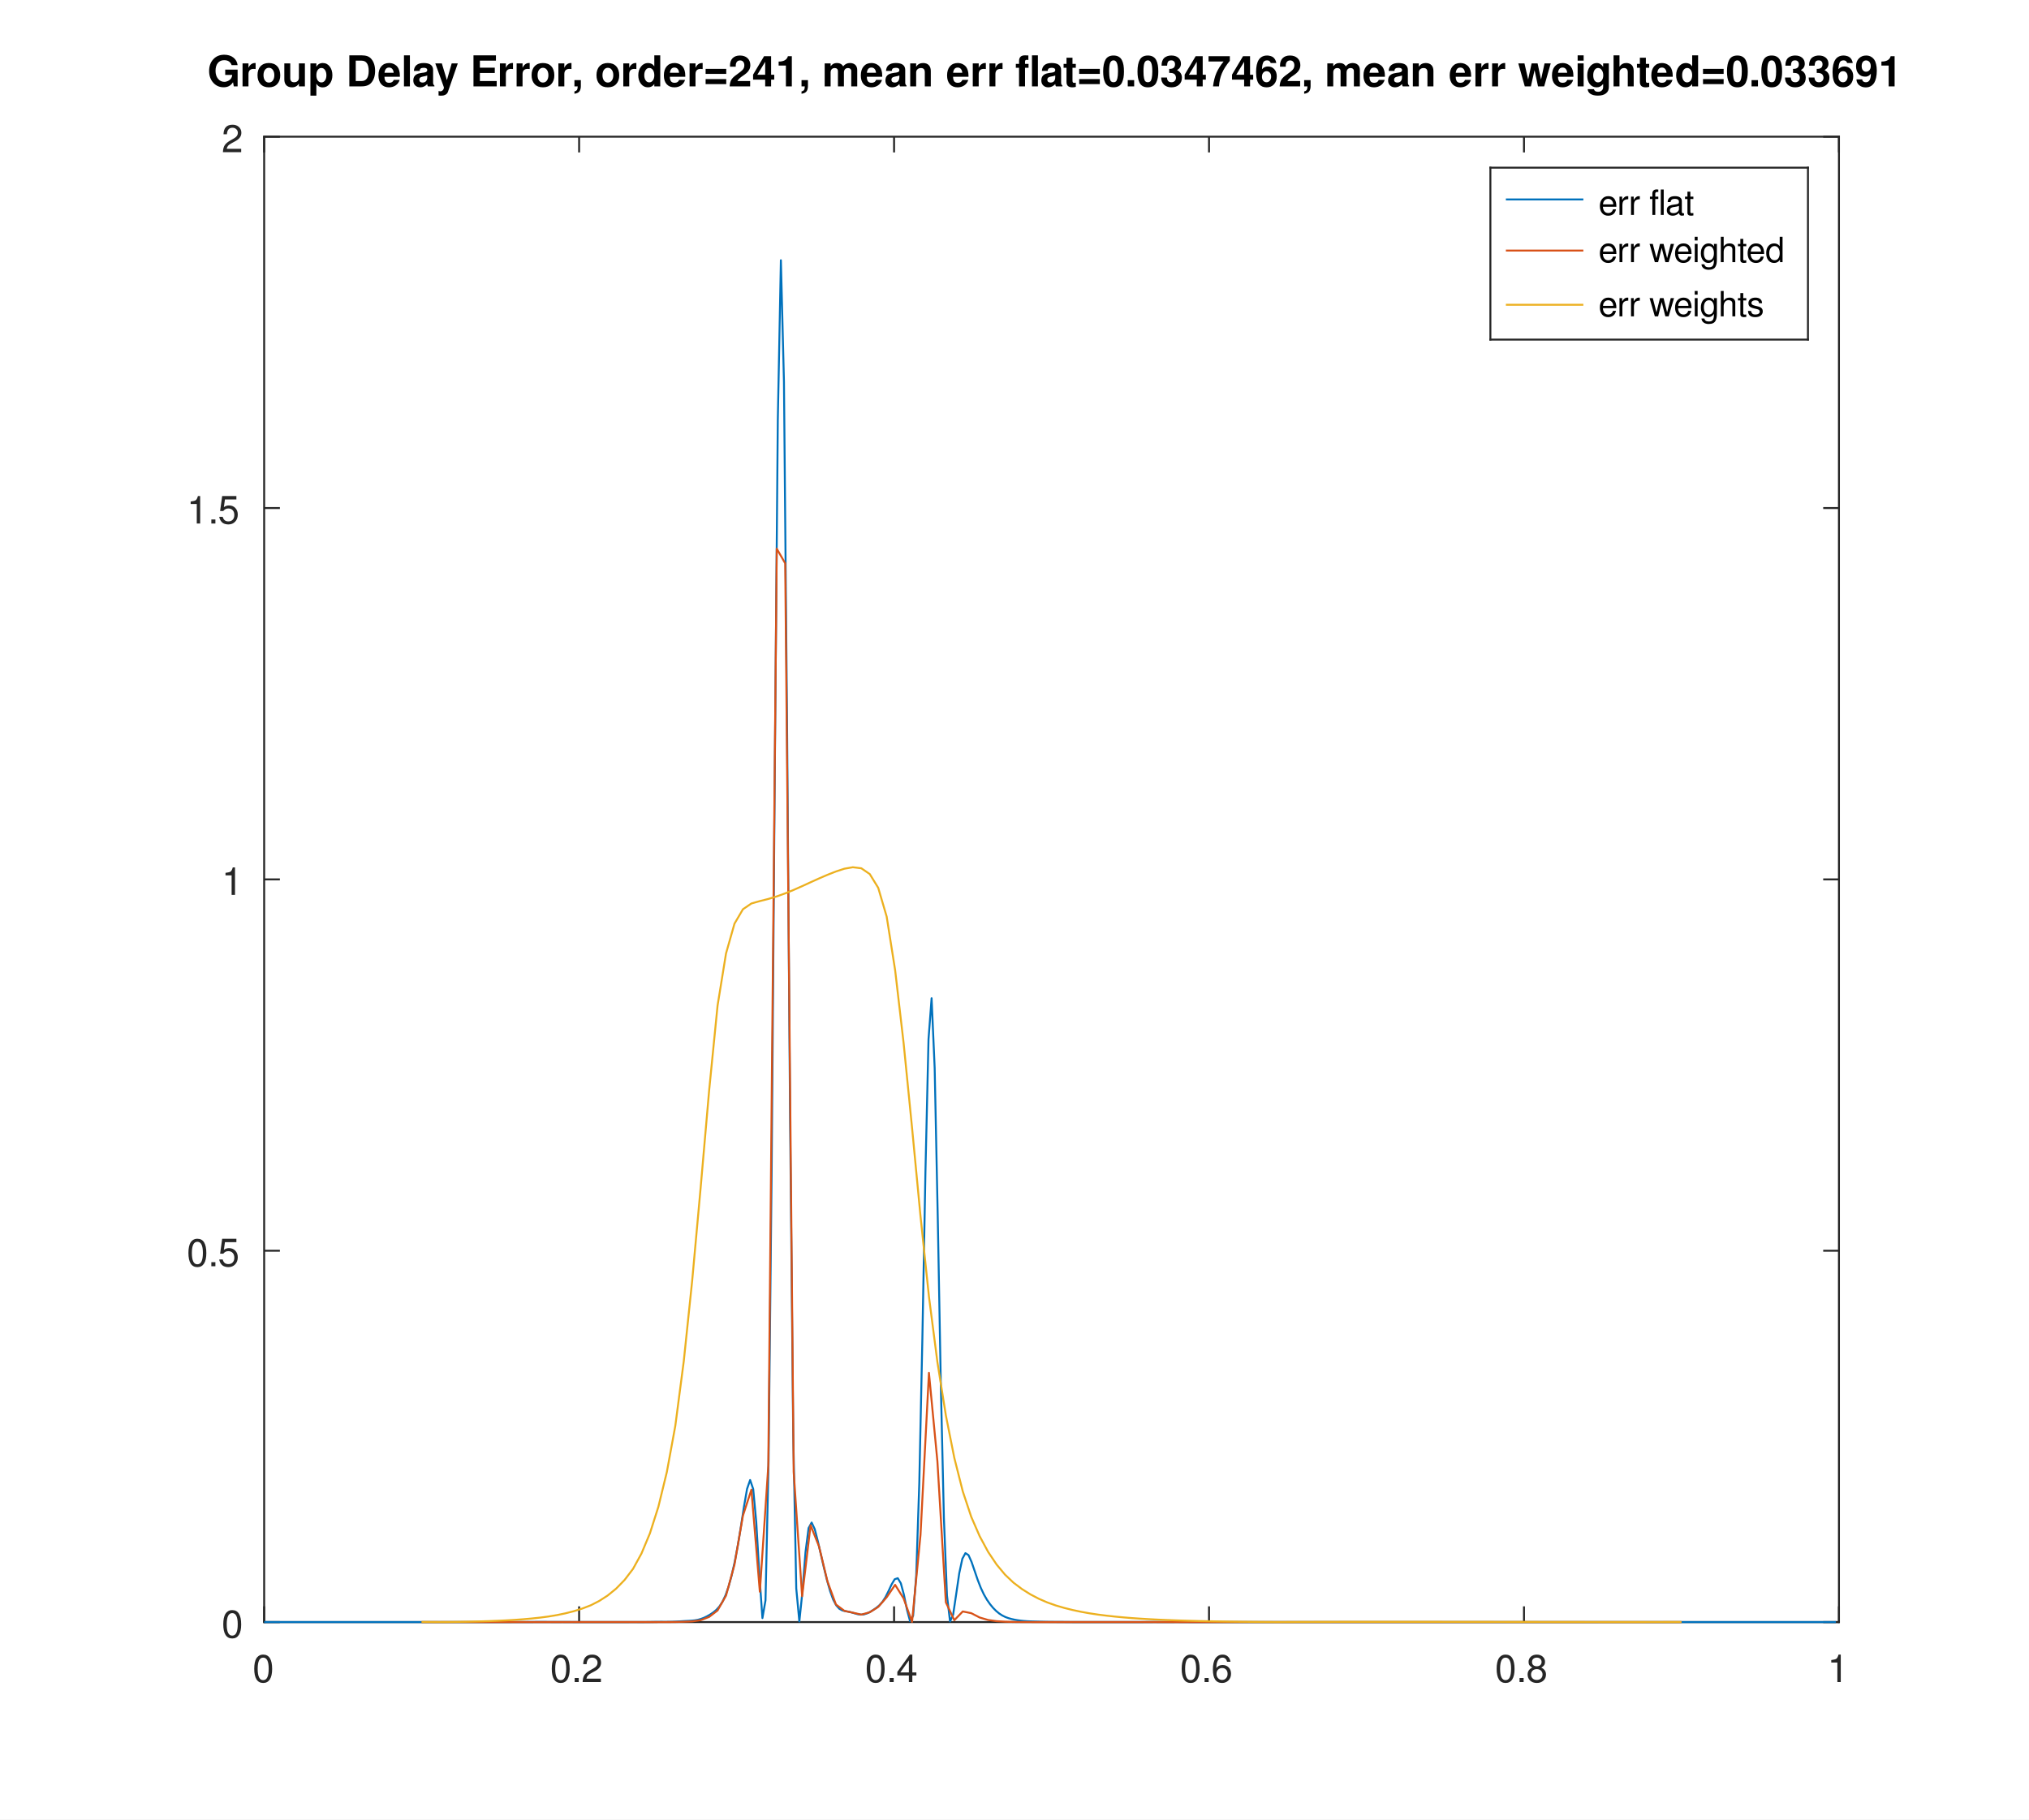
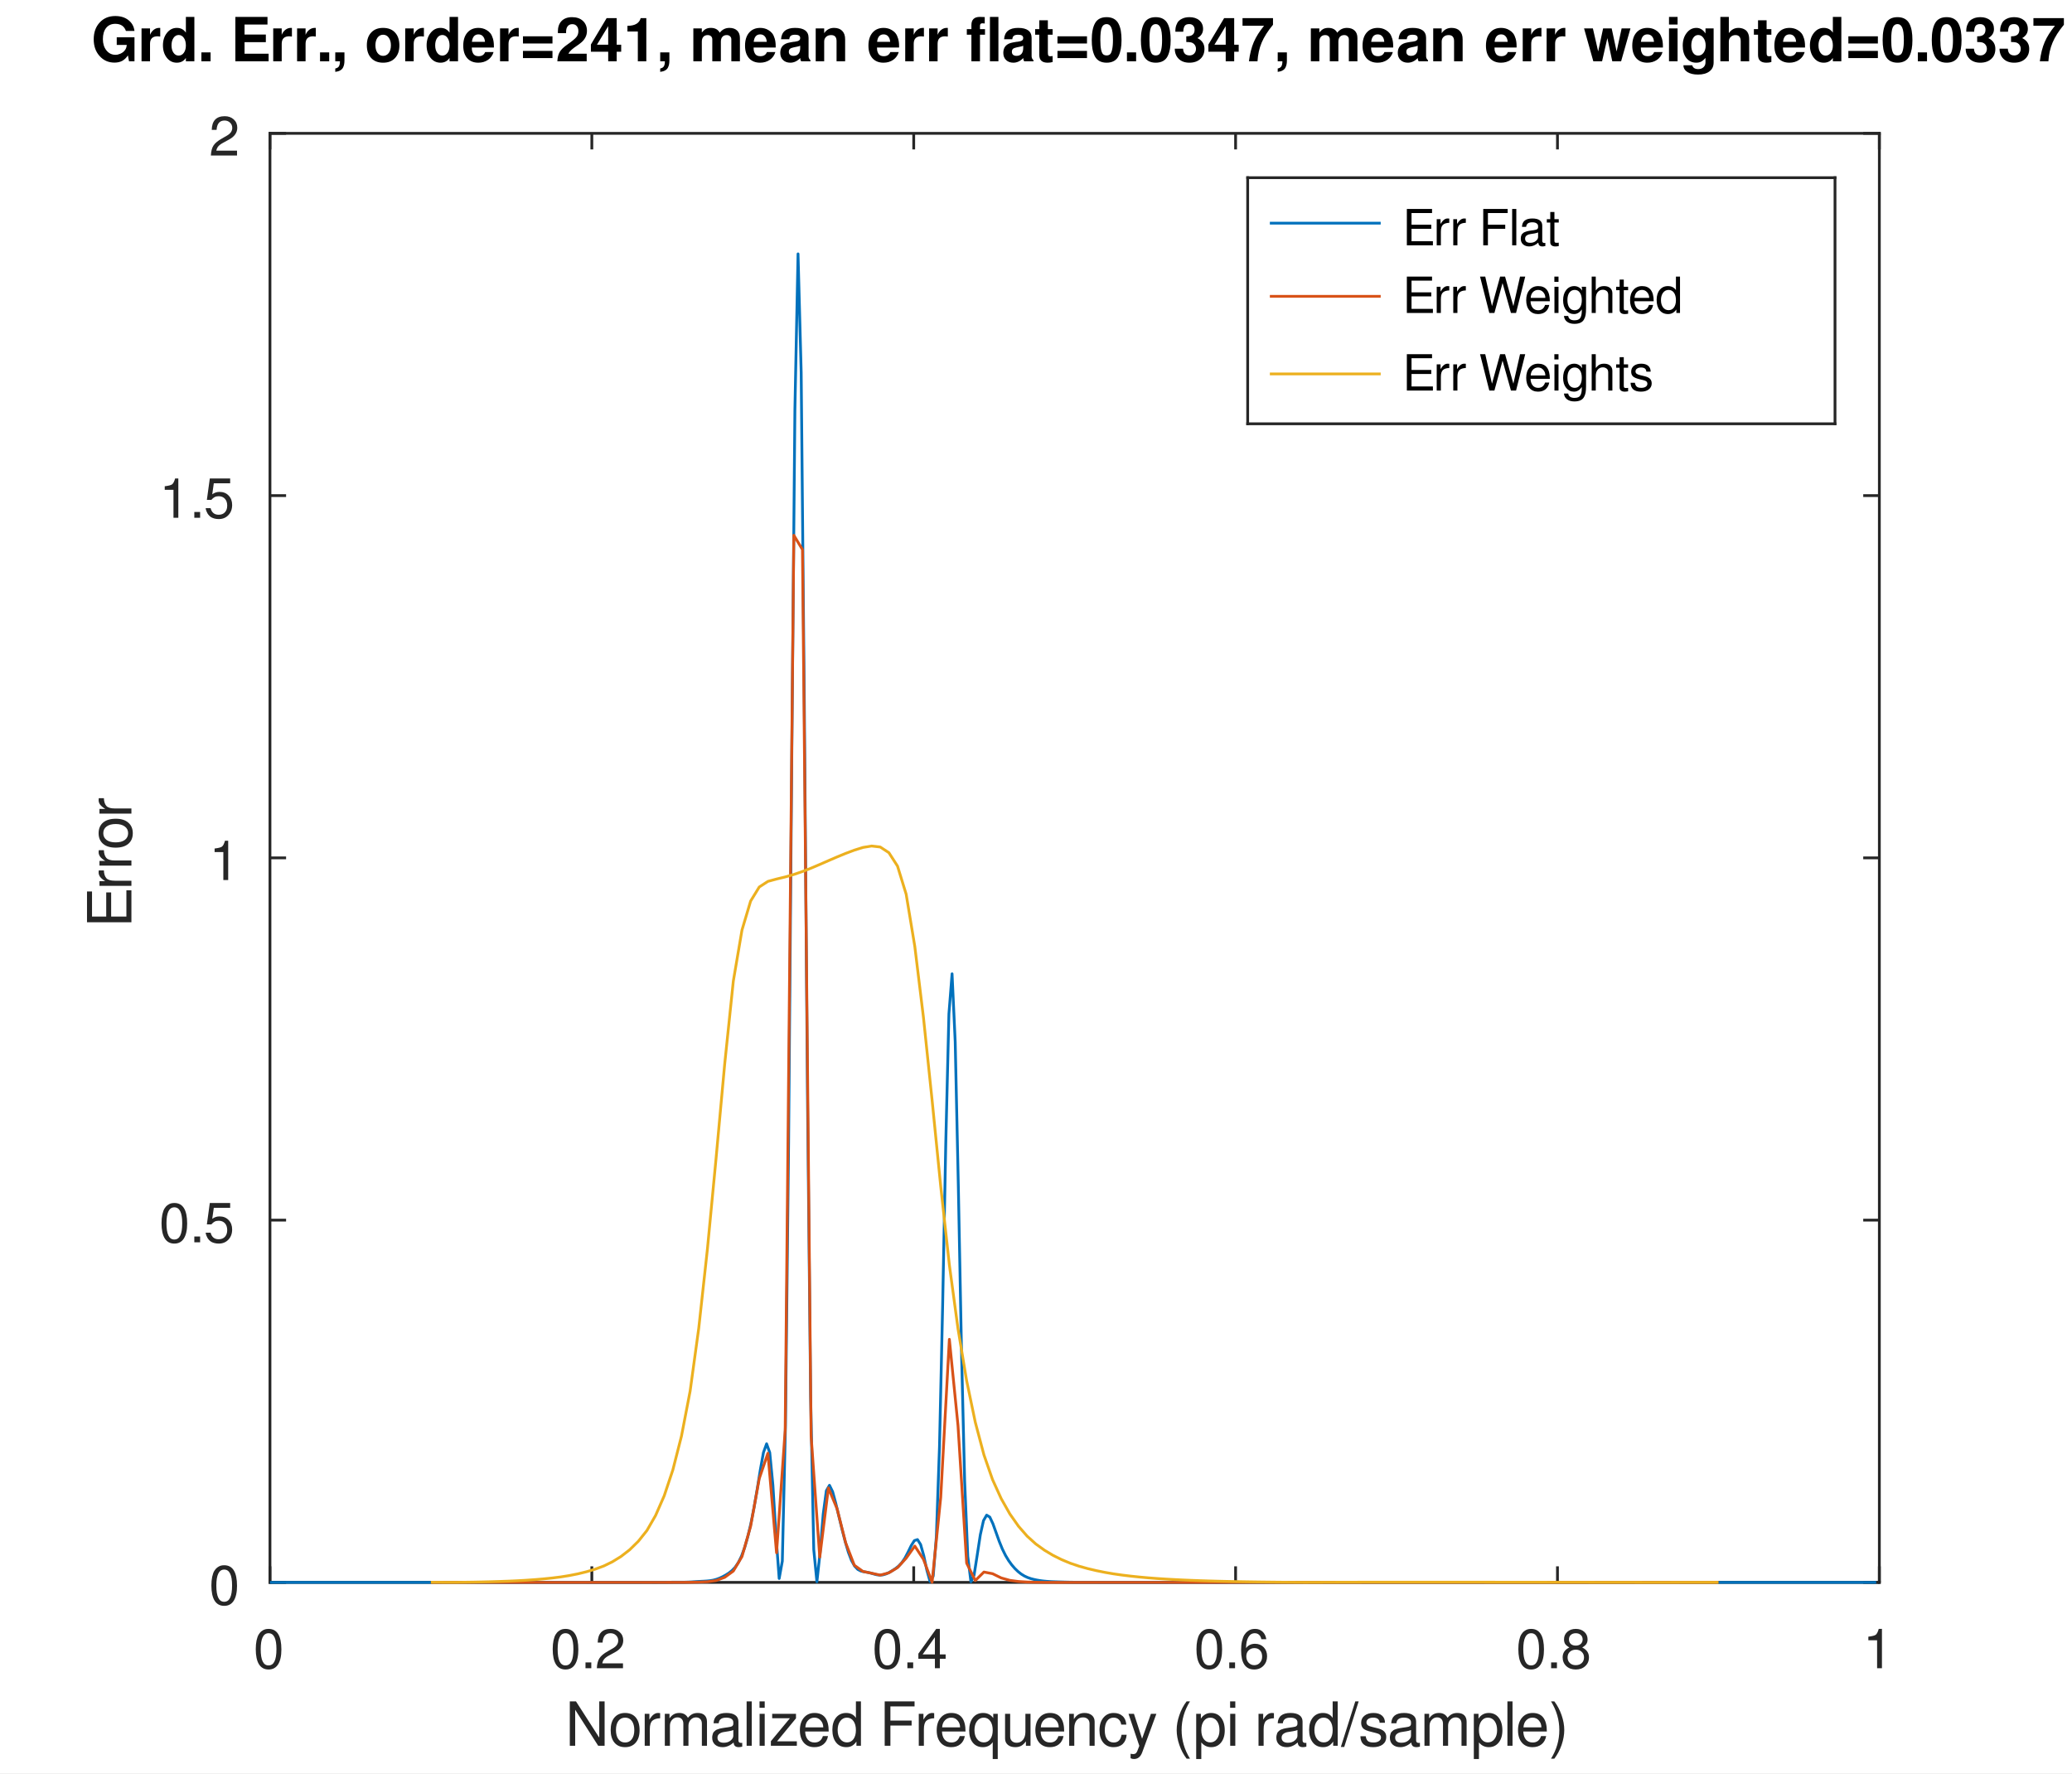
- <svg xmlns="http://www.w3.org/2000/svg" height="470pt" viewBox="0 0 524 470" width="524pt">
+ <svg xmlns="http://www.w3.org/2000/svg" height="320pt" viewBox="0 0 374 320" width="374pt">
  <defs />
-   <polygon fill="#ffffff" points="0,0 524,0 524,470 0,470" />
+   <polygon fill="#ffffff" points="0,0 374,0 374,320 0,320" />
  <g>
-     <polygon fill="#ffffff" points="0,470 524,470 524,0 0,0" shape-rendering="crispEdges" />
-     <clipPath id="cp00524470">
-       <polygon points="0,470 524,470 524,0 0,0" />
+     <polygon fill="#ffffff" points="0,320 374,320 374,0 0,0" shape-rendering="crispEdges" />
+     <clipPath id="cp00374320">
+       <polygon points="0,320 374,320 374,0 0,0" />
    </clipPath>
-     <g clip-path="url(#cp00524470)">
-       <polygon fill="#ffffff" points="68.22,419.007 474.917,419.007 474.917,35.309 68.22,35.309" shape-rendering="crispEdges" />
-       <polyline fill="none" points="68.22,419.007 68.22,414.943" stroke="#262626" stroke-linecap="butt" stroke-linejoin="miter" stroke-width="0.5" />
-       <polyline fill="none" points="68.22,35.309 68.22,39.373" stroke="#262626" stroke-linecap="butt" stroke-linejoin="miter" stroke-width="0.5" />
-       <polyline fill="none" points="149.56,419.007 149.56,414.943" stroke="#262626" stroke-linecap="butt" stroke-linejoin="miter" stroke-width="0.5" />
-       <polyline fill="none" points="149.56,35.309 149.56,39.373" stroke="#262626" stroke-linecap="butt" stroke-linejoin="miter" stroke-width="0.5" />
-       <polyline fill="none" points="230.899,419.007 230.899,414.943" stroke="#262626" stroke-linecap="butt" stroke-linejoin="miter" stroke-width="0.5" />
-       <polyline fill="none" points="230.899,35.309 230.899,39.373" stroke="#262626" stroke-linecap="butt" stroke-linejoin="miter" stroke-width="0.5" />
-       <polyline fill="none" points="312.238,419.007 312.238,414.943" stroke="#262626" stroke-linecap="butt" stroke-linejoin="miter" stroke-width="0.5" />
-       <polyline fill="none" points="312.238,35.309 312.238,39.373" stroke="#262626" stroke-linecap="butt" stroke-linejoin="miter" stroke-width="0.5" />
-       <polyline fill="none" points="393.578,419.007 393.578,414.943" stroke="#262626" stroke-linecap="butt" stroke-linejoin="miter" stroke-width="0.5" />
-       <polyline fill="none" points="393.578,35.309 393.578,39.373" stroke="#262626" stroke-linecap="butt" stroke-linejoin="miter" stroke-width="0.5" />
-       <polyline fill="none" points="474.917,419.007 474.917,414.943" stroke="#262626" stroke-linecap="butt" stroke-linejoin="miter" stroke-width="0.5" />
-       <polyline fill="none" points="474.917,35.309 474.917,39.373" stroke="#262626" stroke-linecap="butt" stroke-linejoin="miter" stroke-width="0.5" />
-       <g font-family="FreeSans" font-size="10" font-style="normal" font-weight="normal" transform="translate(65.2201,434.501) rotate(-0,3,-8)" xml:space="preserve">
+     <g clip-path="url(#cp00374320)">
+       <polygon fill="#ffffff" points="48.729,285.565 339.226,285.565 339.226,24.064 48.729,24.064" shape-rendering="crispEdges" />
+       <polyline fill="none" points="48.729,285.565 48.729,282.666" stroke="#262626" stroke-linecap="butt" stroke-linejoin="miter" stroke-width="0.5" />
+       <polyline fill="none" points="48.729,24.064 48.729,26.964" stroke="#262626" stroke-linecap="butt" stroke-linejoin="miter" stroke-width="0.5" />
+       <polyline fill="none" points="106.828,285.565 106.828,282.666" stroke="#262626" stroke-linecap="butt" stroke-linejoin="miter" stroke-width="0.5" />
+       <polyline fill="none" points="106.828,24.064 106.828,26.964" stroke="#262626" stroke-linecap="butt" stroke-linejoin="miter" stroke-width="0.5" />
+       <polyline fill="none" points="164.928,285.565 164.928,282.666" stroke="#262626" stroke-linecap="butt" stroke-linejoin="miter" stroke-width="0.5" />
+       <polyline fill="none" points="164.928,24.064 164.928,26.964" stroke="#262626" stroke-linecap="butt" stroke-linejoin="miter" stroke-width="0.5" />
+       <polyline fill="none" points="223.027,285.565 223.027,282.666" stroke="#262626" stroke-linecap="butt" stroke-linejoin="miter" stroke-width="0.5" />
+       <polyline fill="none" points="223.027,24.064 223.027,26.964" stroke="#262626" stroke-linecap="butt" stroke-linejoin="miter" stroke-width="0.5" />
+       <polyline fill="none" points="281.127,285.565 281.127,282.666" stroke="#262626" stroke-linecap="butt" stroke-linejoin="miter" stroke-width="0.5" />
+       <polyline fill="none" points="281.127,24.064 281.127,26.964" stroke="#262626" stroke-linecap="butt" stroke-linejoin="miter" stroke-width="0.5" />
+       <polyline fill="none" points="339.226,285.565 339.226,282.666" stroke="#262626" stroke-linecap="butt" stroke-linejoin="miter" stroke-width="0.5" />
+       <polyline fill="none" points="339.226,24.064 339.226,26.964" stroke="#262626" stroke-linecap="butt" stroke-linejoin="miter" stroke-width="0.5" />
+       <g font-family="FreeSans" font-size="10" font-style="normal" font-weight="normal" transform="translate(45.7287,301.051) rotate(-0,3,-8)" xml:space="preserve">
        <text fill="rgb(38,38,38)" x="0 " y="-0">0</text>
      </g>
-       <g font-family="FreeSans" font-size="10" font-style="normal" font-weight="normal" transform="translate(142.06,434.501) rotate(-0,7.5,-8)" xml:space="preserve">
+       <g font-family="FreeSans" font-size="10" font-style="normal" font-weight="normal" transform="translate(99.3282,301.051) rotate(-0,7.5,-8)" xml:space="preserve">
        <text fill="rgb(38,38,38)" x="0 6 9 " y="-0">0.2</text>
      </g>
-       <g font-family="FreeSans" font-size="10" font-style="normal" font-weight="normal" transform="translate(223.399,434.501) rotate(-0,7.5,-8)" xml:space="preserve">
+       <g font-family="FreeSans" font-size="10" font-style="normal" font-weight="normal" transform="translate(157.428,301.051) rotate(-0,7.5,-8)" xml:space="preserve">
        <text fill="rgb(38,38,38)" x="0 6 9 " y="-0">0.4</text>
      </g>
-       <g font-family="FreeSans" font-size="10" font-style="normal" font-weight="normal" transform="translate(304.738,434.501) rotate(-0,7.5,-8)" xml:space="preserve">
+       <g font-family="FreeSans" font-size="10" font-style="normal" font-weight="normal" transform="translate(215.527,301.051) rotate(-0,7.5,-8)" xml:space="preserve">
        <text fill="rgb(38,38,38)" x="0 6 9 " y="-0">0.6</text>
      </g>
-       <g font-family="FreeSans" font-size="10" font-style="normal" font-weight="normal" transform="translate(386.078,434.501) rotate(-0,7.5,-8)" xml:space="preserve">
+       <g font-family="FreeSans" font-size="10" font-style="normal" font-weight="normal" transform="translate(273.627,301.051) rotate(-0,7.5,-8)" xml:space="preserve">
        <text fill="rgb(38,38,38)" x="0 6 9 " y="-0">0.8</text>
      </g>
-       <g font-family="FreeSans" font-size="10" font-style="normal" font-weight="normal" transform="translate(471.917,434.501) rotate(-0,3,-8)" xml:space="preserve">
+       <g font-family="FreeSans" font-size="10" font-style="normal" font-weight="normal" transform="translate(336.226,301.051) rotate(-0,3,-8)" xml:space="preserve">
        <text fill="rgb(38,38,38)" x="0 " y="-0">1</text>
      </g>
-       <polyline fill="none" points="68.22,419.007 72.284,419.007" stroke="#262626" stroke-linecap="butt" stroke-linejoin="miter" stroke-width="0.5" />
-       <polyline fill="none" points="474.917,419.007 470.853,419.007" stroke="#262626" stroke-linecap="butt" stroke-linejoin="miter" stroke-width="0.5" />
-       <polyline fill="none" points="68.22,323.082 72.284,323.082" stroke="#262626" stroke-linecap="butt" stroke-linejoin="miter" stroke-width="0.5" />
-       <polyline fill="none" points="474.917,323.082 470.853,323.082" stroke="#262626" stroke-linecap="butt" stroke-linejoin="miter" stroke-width="0.5" />
-       <polyline fill="none" points="68.22,227.158 72.284,227.158" stroke="#262626" stroke-linecap="butt" stroke-linejoin="miter" stroke-width="0.5" />
-       <polyline fill="none" points="474.917,227.158 470.853,227.158" stroke="#262626" stroke-linecap="butt" stroke-linejoin="miter" stroke-width="0.5" />
-       <polyline fill="none" points="68.22,131.234 72.284,131.234" stroke="#262626" stroke-linecap="butt" stroke-linejoin="miter" stroke-width="0.5" />
-       <polyline fill="none" points="474.917,131.234 470.853,131.234" stroke="#262626" stroke-linecap="butt" stroke-linejoin="miter" stroke-width="0.5" />
-       <polyline fill="none" points="68.22,35.309 72.284,35.309" stroke="#262626" stroke-linecap="butt" stroke-linejoin="miter" stroke-width="0.5" />
-       <polyline fill="none" points="474.917,35.309 470.853,35.309" stroke="#262626" stroke-linecap="butt" stroke-linejoin="miter" stroke-width="0.5" />
-       <g font-family="FreeSans" font-size="10" font-style="normal" font-weight="normal" transform="translate(57.2239,423.007) rotate(-0,6,-4)" xml:space="preserve">
+       <polyline fill="none" points="48.729,285.565 51.639,285.565" stroke="#262626" stroke-linecap="butt" stroke-linejoin="miter" stroke-width="0.5" />
+       <polyline fill="none" points="339.226,285.565 336.316,285.565" stroke="#262626" stroke-linecap="butt" stroke-linejoin="miter" stroke-width="0.5" />
+       <polyline fill="none" points="48.729,220.19 51.639,220.19" stroke="#262626" stroke-linecap="butt" stroke-linejoin="miter" stroke-width="0.5" />
+       <polyline fill="none" points="339.226,220.19 336.316,220.19" stroke="#262626" stroke-linecap="butt" stroke-linejoin="miter" stroke-width="0.5" />
+       <polyline fill="none" points="48.729,154.815 51.639,154.815" stroke="#262626" stroke-linecap="butt" stroke-linejoin="miter" stroke-width="0.5" />
+       <polyline fill="none" points="339.226,154.815 336.316,154.815" stroke="#262626" stroke-linecap="butt" stroke-linejoin="miter" stroke-width="0.5" />
+       <polyline fill="none" points="48.729,89.44 51.639,89.44" stroke="#262626" stroke-linecap="butt" stroke-linejoin="miter" stroke-width="0.5" />
+       <polyline fill="none" points="339.226,89.44 336.316,89.44" stroke="#262626" stroke-linecap="butt" stroke-linejoin="miter" stroke-width="0.5" />
+       <polyline fill="none" points="48.729,24.064 51.639,24.064" stroke="#262626" stroke-linecap="butt" stroke-linejoin="miter" stroke-width="0.5" />
+       <polyline fill="none" points="339.226,24.064 336.316,24.064" stroke="#262626" stroke-linecap="butt" stroke-linejoin="miter" stroke-width="0.5" />
+       <g font-family="FreeSans" font-size="10" font-style="normal" font-weight="normal" transform="translate(37.7201,289.565) rotate(-0,6,-4)" xml:space="preserve">
        <text fill="rgb(38,38,38)" x="0 " y="-0">0</text>
      </g>
-       <g font-family="FreeSans" font-size="10" font-style="normal" font-weight="normal" transform="translate(48.2239,327.082) rotate(-0,15,-4)" xml:space="preserve">
+       <g font-family="FreeSans" font-size="10" font-style="normal" font-weight="normal" transform="translate(28.7201,224.19) rotate(-0,15,-4)" xml:space="preserve">
        <text fill="rgb(38,38,38)" x="0 6 9 " y="-0">0.5</text>
      </g>
-       <g font-family="FreeSans" font-size="10" font-style="normal" font-weight="normal" transform="translate(57.2239,231.158) rotate(-0,6,-4)" xml:space="preserve">
+       <g font-family="FreeSans" font-size="10" font-style="normal" font-weight="normal" transform="translate(37.7201,158.815) rotate(-0,6,-4)" xml:space="preserve">
        <text fill="rgb(38,38,38)" x="0 " y="-0">1</text>
      </g>
-       <g font-family="FreeSans" font-size="10" font-style="normal" font-weight="normal" transform="translate(48.2239,135.234) rotate(-0,15,-4)" xml:space="preserve">
+       <g font-family="FreeSans" font-size="10" font-style="normal" font-weight="normal" transform="translate(28.7201,93.4396) rotate(-0,15,-4)" xml:space="preserve">
        <text fill="rgb(38,38,38)" x="0 6 9 " y="-0">1.5</text>
      </g>
-       <g font-family="FreeSans" font-size="10" font-style="normal" font-weight="normal" transform="translate(57.2239,39.3095) rotate(-0,6,-4)" xml:space="preserve">
+       <g font-family="FreeSans" font-size="10" font-style="normal" font-weight="normal" transform="translate(37.7201,28.0645) rotate(-0,6,-4)" xml:space="preserve">
        <text fill="rgb(38,38,38)" x="0 " y="-0">2</text>
      </g>
-       <polyline fill="none" points="68.22,419.007 474.917,419.007" stroke="#262626" stroke-dasharray="16,0" stroke-linecap="square" stroke-linejoin="miter" stroke-width="0.5" />
-       <polyline fill="none" points="68.22,35.309 474.917,35.309" stroke="#262626" stroke-dasharray="16,0" stroke-linecap="square" stroke-linejoin="miter" stroke-width="0.5" />
-       <polyline fill="none" points="68.22,419.007 68.22,35.309" stroke="#262626" stroke-dasharray="16,0" stroke-linecap="square" stroke-linejoin="miter" stroke-width="0.5" />
-       <polyline fill="none" points="474.917,419.007 474.917,35.309" stroke="#262626" stroke-dasharray="16,0" stroke-linecap="square" stroke-linejoin="miter" stroke-width="0.5" />
-       <g font-family="FreeSans" font-size="11" font-style="normal" font-weight="bold" transform="translate(53.5686,25.3095) rotate(-0,218,0)" xml:space="preserve">
-         <text fill="rgb(0,0,0)" x="0 8 12 19 26 33 36 44 50 53 59 65 68 75 79 83 90 94 97 100 107 111 118 124 128 134 140 146 152 155 158 168 174 180 187 190 196 200 204 207 211 214 220 224 230 236 239 245 251 257 263 269 275 281 284 287 297 303 309 316 319 325 329 333 336 345 351 354 361 368 372 378 385 391 397 400 406 412 418 424 430 " y="-3">Group Delay Error, order=241, mean err flat=0.0347462, mean err weighted=0.033691</text>
+       <polyline fill="none" points="48.729,285.565 339.226,285.565" stroke="#262626" stroke-dasharray="16,0" stroke-linecap="square" stroke-linejoin="miter" stroke-width="0.5" />
+       <polyline fill="none" points="48.729,24.064 339.226,24.064" stroke="#262626" stroke-dasharray="16,0" stroke-linecap="square" stroke-linejoin="miter" stroke-width="0.5" />
+       <polyline fill="none" points="48.729,285.565 48.729,24.064" stroke="#262626" stroke-dasharray="16,0" stroke-linecap="square" stroke-linejoin="miter" stroke-width="0.5" />
+       <polyline fill="none" points="339.226,285.565 339.226,24.064" stroke="#262626" stroke-dasharray="16,0" stroke-linecap="square" stroke-linejoin="miter" stroke-width="0.5" />
+       <g font-family="FreeSans" font-size="11" font-style="normal" font-weight="normal" transform="translate(101.978,318.051) rotate(-0,92,-12)" xml:space="preserve">
+         <text fill="rgb(38,38,38)" x="0 8 14 18 27 33 35 37 42 48 54 57 64 68 74 80 86 92 98 104 109 112 116 122 124 127 131 137 143 146 151 157 166 172 174 180 " y="-3">Normalized Frequency (pi rad/sample)</text>
      </g>
-       <polyline fill="none" points="68.22,419.007 69.014,419.007 69.809,419.007 70.603,419.007 71.397,419.007 72.192,419.007 72.986,419.007 73.78,419.007 74.575,419.007 75.369,419.007 76.163,419.007 76.958,419.007 77.752,419.007 78.546,419.007 79.341,419.007 80.135,419.007 80.929,419.007 81.724,419.007 82.518,419.007 83.312,419.007 84.107,419.007 84.901,419.007 85.695,419.007 86.49,419.007 87.284,419.007 88.078,419.007 88.873,419.007 89.667,419.007 90.461,419.007 91.256,419.007 92.05,419.006 92.844,419.007 93.639,419.007 94.433,419.007 95.227,419.007 96.022,419.007 96.816,419.007 97.61,419.007 98.405,419.006 99.199,419.006 99.993,419.007 100.788,419.007 101.582,419.007 102.376,419.007 103.171,419.007 103.965,419.007 104.759,419.006 105.554,419.006 106.348,419.006 107.142,419.007 107.937,419.007 108.731,419.007 109.525,419.007 110.32,419.007 111.114,419.006 111.908,419.006 112.703,419.006 113.497,419.006 114.291,419.007 115.086,419.007 115.88,419.007 116.674,419.006 117.469,419.006 118.263,419.006 119.057,419.006 119.852,419.006 120.646,419.006 121.44,419.006 122.235,419.006 123.029,419.006 123.823,419.006 124.618,419.005 125.412,419.005 126.206,419.004 127.001,419.005 127.795,419.005 128.589,419.005 129.384,419.005 130.178,419.004 130.972,419.002 131.767,419 132.561,418.998 133.355,418.998 134.15,418.998 134.944,418.998 135.738,418.997 136.533,418.993 137.327,418.988 138.121,418.982 138.916,418.977 139.71,418.975 140.504,418.977 141.299,418.982 142.093,418.985 142.887,418.987 143.681,418.987 144.476,418.986 145.27,418.985 146.064,418.987 146.859,418.992 147.653,418.998 148.447,419.002 149.242,419.004 150.036,419.004 150.83,419.003 151.625,419.002 152.419,419.002 153.213,419.003 154.008,419.005 154.802,419.006 155.596,419.006 156.391,419.006 157.185,419.006 157.979,419.007 158.774,419.006 159.568,419.007 160.362,419.006 161.157,419.005 161.951,419.002 162.745,418.998 163.54,418.997 164.334,418.999 165.128,419 165.923,419.001 166.717,418.998 167.511,418.991 168.306,418.98 169.1,418.966 169.894,418.956 170.689,418.953 171.483,418.954 172.277,418.954 173.072,418.944 173.866,418.922 174.66,418.883 175.455,418.832 176.249,418.778 177.043,418.731 177.838,418.689 178.632,418.639 179.426,418.557 180.221,418.417 181.015,418.198 181.809,417.893 182.604,417.508 183.398,417.055 184.192,416.526 184.987,415.87 185.781,414.993 186.575,413.771 187.37,412.081 188.164,409.826 188.958,406.947 189.753,403.411 190.547,399.198 191.341,394.356 192.136,389.196 192.93,384.607 193.724,382.311 194.519,384.634 195.313,393.248 196.107,406.749 196.902,417.975 197.696,413.384 198.49,377.337 199.285,302.346 200.079,200.945 200.873,108.46 201.668,67.226 202.462,98.632 203.256,186.675 204.051,289.794 204.845,369.533 205.639,410.323 206.434,418.843 207.228,411.181 208.022,400.966 208.817,394.738 209.611,393.296 210.405,394.983 211.2,398.061 211.994,401.528 212.788,404.973 213.583,408.201 214.377,411.007 215.171,413.197 215.966,414.693 216.76,415.57 217.554,416.003 218.349,416.196 219.143,416.329 219.937,416.514 220.731,416.757 221.526,416.978 222.32,417.084 223.114,417.016 223.909,416.767 224.703,416.373 225.497,415.889 226.292,415.342 227.086,414.686 227.88,413.802 228.675,412.572 229.469,410.987 230.263,409.274 231.058,407.945 231.852,407.67 232.646,408.986 233.441,411.954 234.235,415.845 235.029,418.778 235.824,417.365 236.618,406.897 237.412,383.088 238.207,345.789 239.001,302.647 239.795,268.448 240.59,257.86 241.384,275.89 242.178,314.353 242.973,357.622 243.767,392.155 244.561,412.121 245.356,418.848 246.15,417.102 246.944,411.781 247.739,406.355 248.533,402.65 249.327,401.199 250.122,401.707 250.916,403.484 251.71,405.804 252.505,408.127 253.299,410.17 254.093,411.86 254.888,413.239 255.682,414.381 256.476,415.342 257.271,416.145 258.065,416.799 258.859,417.311 259.654,417.7 260.448,417.993 261.242,418.216 262.037,418.392 262.831,418.531 263.625,418.64 264.42,418.721 265.214,418.779 266.008,418.819 266.803,418.85 267.597,418.876 268.391,418.9 269.186,418.923 269.98,418.942 270.774,418.956 271.569,418.964 272.363,418.969 273.157,418.972 273.952,418.976 274.746,418.982 275.54,418.989 276.335,418.996 277.129,419 277.923,419.002 278.718,419.002 279.512,419.002 280.306,419.002 281.101,419.003 281.895,419.005 282.689,419.006 283.484,419.007 284.278,419.006 285.072,419.006 285.867,419.007 286.661,419.007 287.455,419.007 288.25,419.006 289.044,419.006 289.838,419.004 290.633,419.002 291.427,419.001 292.221,419.001 293.016,419.002 293.81,419.003 294.604,419.002 295.399,418.999 296.193,418.994 296.987,418.989 297.781,418.985 298.576,418.985 299.37,418.988 300.164,418.991 300.959,418.992 301.753,418.991 302.547,418.989 303.342,418.985 304.136,418.984 304.93,418.987 305.725,418.992 306.519,418.997 307.313,419.001 308.108,419.002 308.902,419.002 309.696,419.001 310.491,419 311.285,419 312.079,419.002 312.874,419.004 313.668,419.006 314.462,419.006 315.257,419.006 316.051,419.006 316.845,419.005 317.64,419.004 318.434,419.004 319.228,419.005 320.023,419.006 320.817,419.007 321.611,419.007 322.406,419.007 323.2,419.006 323.994,419.006 324.789,419.005 325.583,419.006 326.377,419.006 327.172,419.007 327.966,419.006 328.76,419.007 329.555,419.007 330.349,419.006 331.143,419.006 331.938,419.006 332.732,419.006 333.526,419.007 334.321,419.006 335.115,419.006 335.909,419.007 336.704,419.006 337.498,419.006 338.292,419.006 339.087,419.006 339.881,419.007 340.675,419.007 341.47,419.006 342.264,419.006 343.058,419.007 343.853,419.006 344.647,419.006 345.441,419.006 346.236,419.006 347.03,419.007 347.824,419.006 348.619,419.006 349.413,419.007 350.207,419.007 351.002,419.006 351.796,419.006 352.59,419.006 353.385,419.007 354.179,419.006 354.973,419.006 355.768,419.006 356.562,419.007 357.356,419.006 358.151,419.006 358.945,419.006 359.739,419.007 360.534,419.007 361.328,419.006 362.122,419.006 362.917,419.007 363.711,419.007 364.505,419.006 365.3,419.006 366.094,419.006 366.888,419.007 367.683,419.006 368.477,419.006 369.271,419.006 370.066,419.007 370.86,419.006 371.654,419.006 372.449,419.006 373.243,419.007 374.037,419.007 374.832,419.006 375.626,419.006 376.42,419.007 377.215,419.007 378.009,419.006 378.803,419.006 379.597,419.006 380.392,419.007 381.186,419.006 381.98,419.006 382.775,419.006 383.569,419.007 384.363,419.007 385.158,419.006 385.952,419.006 386.746,419.007 387.541,419.007 388.335,419.006 389.129,419.006 389.924,419.007 390.718,419.007 391.512,419.006 392.307,419.006 393.101,419.007 393.895,419.007 394.69,419.007 395.484,419.006 396.278,419.006 397.073,419.007 397.867,419.007 398.661,419.006 399.456,419.006 400.25,419.007 401.044,419.007 401.839,419.006 402.633,419.006 403.427,419.007 404.222,419.007 405.016,419.007 405.81,419.006 406.605,419.007 407.399,419.007 408.193,419.007 408.988,419.006 409.782,419.007 410.576,419.007 411.371,419.007 412.165,419.006 412.959,419.007 413.754,419.007 414.548,419.007 415.342,419.007 416.137,419.007 416.931,419.007 417.725,419.007 418.52,419.007 419.314,419.007 420.108,419.007 420.903,419.007 421.697,419.007 422.491,419.007 423.286,419.007 424.08,419.007 424.874,419.007 425.669,419.007 426.463,419.007 427.257,419.007 428.052,419.007 428.846,419.007 429.64,419.007 430.435,419.007 431.229,419.007 432.023,419.007 432.818,419.007 433.612,419.007 434.406,419.007 435.201,419.007 435.995,419.007 436.789,419.007 437.584,419.007 438.378,419.007 439.172,419.007 439.967,419.007 440.761,419.007 441.555,419.007 442.35,419.007 443.144,419.007 443.938,419.007 444.733,419.007 445.527,419.007 446.321,419.007 447.116,419.007 447.91,419.007 448.704,419.007 449.499,419.007 450.293,419.007 451.087,419.007 451.882,419.007 452.676,419.007 453.47,419.007 454.264,419.007 455.059,419.007 455.853,419.007 456.647,419.007 457.442,419.007 458.236,419.007 459.03,419.007 459.825,419.007 460.619,419.007 461.413,419.007 462.208,419.007 463.002,419.007 463.796,419.007 464.591,419.007 465.385,419.007 466.179,419.007 466.974,419.007 467.768,419.007 468.562,419.007 469.357,419.007 470.151,419.007 470.945,419.007 471.74,419.007 472.534,419.007 473.328,419.007 474.123,419.007" stroke="#0071bc" stroke-linecap="butt" stroke-linejoin="round" stroke-width="0.5" />
-       <polyline fill="none" points="108.89,419.007 111.073,419.007 113.257,419.007 115.441,419.007 117.624,419.007 119.808,419.007 121.991,419.007 124.175,419.007 126.359,419.007 128.542,419.007 130.726,419.007 132.91,419.007 135.093,419.007 137.277,419.006 139.46,419.006 141.644,419.006 143.828,419.006 146.011,419.006 148.195,419.006 150.378,419.006 152.562,419.006 154.746,419.007 156.929,419.007 159.113,419.007 161.296,419.006 163.48,419.006 165.664,419.006 167.847,419.004 170.031,418.999 172.214,418.996 174.398,418.976 176.582,418.918 178.765,418.827 180.949,418.52 183.133,417.671 185.316,416.002 187.5,412.165 189.683,404.156 191.867,391.52 194.051,384.804 196.234,411.167 198.418,378.669 200.601,141.742 202.785,145.521 204.969,380.196 207.152,412.329 209.336,393.989 211.519,399.477 213.703,408.535 215.887,414.466 218.07,416.104 220.254,416.579 222.437,417.077 224.621,416.475 226.805,415.098 228.988,412.599 231.172,409.387 233.355,412.888 235.539,418.952 237.723,396.513 239.906,354.643 242.09,377.488 244.274,413.906 246.457,418.519 248.641,416.264 250.824,416.704 253.008,417.825 255.192,418.467 257.375,418.772 259.559,418.912 261.742,418.967 263.926,418.99 266.11,418.999 268.293,419.003 270.477,419.005 272.66,419.006 274.844,419.006 277.028,419.006 279.211,419.007 281.395,419.007 283.578,419.007 285.762,419.007 287.946,419.007 290.129,419.007 292.313,419.007 294.496,419.007 296.68,419.007 298.864,419.006 301.047,419.007 303.231,419.007 305.415,419.007 307.598,419.007 309.782,419.007 311.965,419.007 314.149,419.007 316.333,419.007 318.516,419.007 320.7,419.007 322.883,419.007 325.067,419.007 327.251,419.007 329.434,419.007 331.618,419.007 333.801,419.007 335.985,419.007 338.169,419.007 340.352,419.007 342.536,419.007 344.719,419.007 346.903,419.007 349.087,419.007 351.27,419.007 353.454,419.007 355.638,419.007 357.821,419.007 360.005,419.007 362.188,419.007 364.372,419.007 366.556,419.007 368.739,419.007 370.923,419.007 373.106,419.007 375.29,419.007 377.474,419.007 379.657,419.007 381.841,419.007 384.024,419.007 386.208,419.007 388.392,419.007 390.575,419.007 392.759,419.007 394.942,419.007 397.126,419.007 399.31,419.007 401.493,419.007 403.677,419.007 405.86,419.007 408.044,419.007 410.228,419.007 412.411,419.007 414.595,419.007 416.779,419.007 418.962,419.007 421.146,419.007 423.329,419.007 425.513,419.007 427.697,419.007 429.88,419.007 432.064,419.007 434.247,419.007" stroke="#d85218" stroke-linecap="butt" stroke-linejoin="round" stroke-width="0.5" />
-       <polyline fill="none" points="108.89,418.968 111.073,418.982 113.257,418.997 115.441,418.991 117.624,418.963 119.808,418.928 121.991,418.882 124.175,418.826 126.359,418.757 128.542,418.673 130.726,418.571 132.91,418.44 135.093,418.281 137.277,418.088 139.46,417.854 141.644,417.569 143.828,417.202 146.011,416.75 148.195,416.194 150.378,415.513 152.562,414.671 154.746,413.555 156.929,412.149 159.113,410.374 161.296,408.134 163.48,405.267 165.664,401.296 167.847,396.078 170.031,389.222 172.214,380.251 174.398,368.348 176.582,351.658 178.765,330.762 180.949,306.761 183.133,281.749 185.316,259.754 187.5,246.283 189.683,238.602 191.867,234.876 194.051,233.385 196.234,232.764 198.418,232.213 200.601,231.553 202.785,230.771 204.969,229.879 207.152,228.907 209.336,227.903 211.519,226.916 213.703,225.976 215.887,225.115 218.07,224.399 220.254,224.021 222.437,224.286 224.621,225.783 226.805,229.337 228.988,236.773 231.172,250.596 233.355,269.371 235.539,291.287 237.723,314.139 239.906,334.941 242.09,351.843 244.274,365.607 246.457,376.593 248.641,385.237 250.824,391.807 253.008,396.832 255.192,400.879 257.375,404.136 259.559,406.761 261.742,408.828 263.926,410.477 266.11,411.848 268.293,412.988 270.477,413.938 272.66,414.711 274.844,415.348 277.028,415.891 279.211,416.353 281.395,416.746 283.578,417.074 285.762,417.35 287.946,417.589 290.129,417.796 292.313,417.974 294.496,418.125 296.68,418.254 298.864,418.367 301.047,418.465 303.231,418.551 305.415,418.624 307.598,418.687 309.782,418.742 311.965,418.79 314.149,418.832 316.333,418.868 318.516,418.899 320.7,418.926 322.883,418.949 325.067,418.97 327.251,418.987 329.434,419 331.618,418.999 333.801,418.988 335.985,418.978 338.169,418.971 340.352,418.965 342.536,418.96 344.719,418.955 346.903,418.952 349.087,418.95 351.27,418.948 353.454,418.947 355.638,418.946 357.821,418.946 360.005,418.946 362.188,418.947 364.372,418.948 366.556,418.949 368.739,418.951 370.923,418.952 373.106,418.954 375.29,418.956 377.474,418.958 379.657,418.961 381.841,418.963 384.024,418.965 386.208,418.968 388.392,418.971 390.575,418.973 392.759,418.976 394.942,418.978 397.126,418.981 399.31,418.984 401.493,418.986 403.677,418.989 405.86,418.992 408.044,418.994 410.228,418.997 412.411,418.999 414.595,419.002 416.779,419.005 418.962,419.005 421.146,419.004 423.329,419.001 425.513,418.999 427.697,418.997 429.88,418.995 432.064,418.992 434.247,418.99" stroke="#ecb01f" stroke-linecap="butt" stroke-linejoin="round" stroke-width="0.5" />
+       <g font-family="FreeSans" font-size="11" font-style="normal" font-weight="normal" transform="translate(11.2201,154.815) rotate(-90,12.5,0)" xml:space="preserve">
+         <text fill="rgb(38,38,38)" x="0 7 11 15 21 " y="-0">Error</text>
+       </g>
+       <g font-family="FreeSans" font-size="11" font-style="normal" font-weight="bold" transform="translate(16.4776,14.0645) rotate(-0,177.5,0)" xml:space="preserve">
+         <text fill="rgb(0,0,0)" x="0 8 12 19 22 25 32 36 40 43 46 49 56 60 67 73 77 83 89 95 101 104 107 117 123 129 136 139 145 149 153 156 160 163 169 173 179 185 188 194 200 206 212 215 218 228 234 240 247 250 256 260 264 267 276 282 285 292 299 303 309 316 322 328 331 337 343 349 " y="-3">Grd. Err., order=241, mean err flat=0.0347, mean err weighted=0.0337</text>
+       </g>
+       <polyline fill="none" points="48.729,285.565 49.296,285.565 49.863,285.565 50.431,285.565 50.998,285.565 51.566,285.565 52.133,285.565 52.7,285.565 53.268,285.565 53.835,285.565 54.403,285.565 54.97,285.565 55.537,285.565 56.105,285.565 56.672,285.565 57.239,285.565 57.807,285.565 58.374,285.565 58.941,285.565 59.509,285.565 60.076,285.565 60.644,285.565 61.211,285.565 61.778,285.565 62.346,285.565 62.913,285.565 63.48,285.565 64.048,285.565 64.615,285.565 65.183,285.565 65.75,285.565 66.317,285.565 66.885,285.565 67.452,285.565 68.019,285.565 68.587,285.565 69.154,285.565 69.722,285.565 70.289,285.565 70.856,285.565 71.424,285.565 71.991,285.565 72.559,285.565 73.126,285.565 73.693,285.565 74.261,285.565 74.828,285.565 75.395,285.565 75.963,285.565 76.53,285.565 77.098,285.565 77.665,285.565 78.232,285.565 78.8,285.565 79.367,285.565 79.934,285.565 80.502,285.565 81.069,285.565 81.637,285.565 82.204,285.565 82.771,285.565 83.339,285.565 83.906,285.565 84.474,285.565 85.041,285.564 85.608,285.565 86.176,285.565 86.743,285.565 87.31,285.565 87.878,285.565 88.445,285.565 89.013,285.564 89.58,285.564 90.147,285.564 90.715,285.564 91.282,285.564 91.849,285.564 92.417,285.564 92.984,285.563 93.552,285.562 94.119,285.561 94.686,285.559 95.254,285.559 95.821,285.559 96.388,285.559 96.956,285.558 97.523,285.556 98.091,285.552 98.658,285.548 99.225,285.545 99.793,285.543 100.36,285.545 100.927,285.548 101.495,285.551 102.062,285.552 102.63,285.552 103.197,285.551 103.764,285.551 104.332,285.552 104.899,285.555 105.467,285.559 106.034,285.562 106.601,285.563 107.169,285.563 107.736,285.563 108.303,285.562 108.871,285.562 109.438,285.563 110.006,285.564 110.573,285.565 111.14,285.565 111.708,285.565 112.275,285.565 112.842,285.565 113.41,285.565 113.977,285.565 114.545,285.565 115.112,285.564 115.679,285.562 116.247,285.559 116.814,285.559 117.381,285.56 117.949,285.561 118.516,285.561 119.084,285.559 119.651,285.555 120.218,285.547 120.786,285.537 121.353,285.531 121.921,285.529 122.488,285.529 123.055,285.529 123.623,285.523 124.19,285.507 124.757,285.481 125.325,285.446 125.892,285.409 126.46,285.377 127.027,285.349 127.594,285.314 128.162,285.258 128.729,285.163 129.296,285.014 129.864,284.806 130.431,284.543 130.999,284.235 131.566,283.874 132.133,283.427 132.701,282.829 133.268,281.997 133.835,280.845 134.403,279.308 134.97,277.346 135.538,274.936 136.105,272.065 136.672,268.765 137.24,265.248 137.807,262.121 138.374,260.556 138.942,262.139 139.509,268.01 140.077,277.211 140.644,284.862 141.211,281.733 141.779,257.166 142.346,206.058 142.914,136.95 143.481,73.919 144.048,45.816 144.616,67.221 145.183,127.224 145.75,197.503 146.318,251.847 146.885,279.647 147.453,285.454 148.02,280.232 148.587,273.27 149.155,269.025 149.722,268.042 150.289,269.192 150.857,271.29 151.424,273.653 151.992,276.001 152.559,278.201 153.126,280.113 153.694,281.606 154.261,282.625 154.828,283.223 155.396,283.518 155.963,283.649 156.531,283.74 157.098,283.866 157.665,284.032 158.233,284.183 158.8,284.254 159.367,284.208 159.935,284.039 160.502,283.77 161.07,283.44 161.637,283.068 162.204,282.62 162.772,282.018 163.339,281.18 163.907,280.1 164.474,278.932 165.041,278.026 165.609,277.839 166.176,278.735 166.743,280.759 167.311,283.411 167.878,285.409 168.446,284.446 169.013,277.312 169.58,261.085 170.148,235.665 170.715,206.262 171.282,182.955 171.85,175.739 172.417,188.027 172.985,214.241 173.552,243.73 174.119,267.265 174.687,280.872 175.254,285.457 175.821,284.267 176.389,280.641 176.956,276.942 177.524,274.417 178.091,273.429 178.658,273.775 179.226,274.986 179.793,276.567 180.36,278.15 180.928,279.543 181.495,280.694 182.063,281.634 182.63,282.413 183.197,283.067 183.765,283.615 184.332,284.06 184.9,284.409 185.467,284.675 186.034,284.874 186.602,285.026 187.169,285.146 187.736,285.241 188.304,285.315 188.871,285.37 189.439,285.41 190.006,285.437 190.573,285.458 191.141,285.476 191.708,285.492 192.275,285.508 192.843,285.521 193.41,285.53 193.978,285.536 194.545,285.539 195.112,285.542 195.68,285.544 196.247,285.548 196.814,285.553 197.382,285.558 197.949,285.56 198.517,285.562 199.084,285.562 199.651,285.562 200.219,285.562 200.786,285.562 201.354,285.564 201.921,285.565 202.488,285.565 203.056,285.565 203.623,285.565 204.19,285.565 204.758,285.565 205.325,285.565 205.893,285.565 206.46,285.564 207.027,285.563 207.595,285.562 208.162,285.561 208.729,285.561 209.297,285.562 209.864,285.562 210.432,285.562 210.999,285.56 211.566,285.557 212.134,285.553 212.701,285.551 213.268,285.55 213.836,285.552 214.403,285.554 214.971,285.555 215.538,285.555 216.105,285.553 216.673,285.551 217.24,285.55 217.807,285.551 218.375,285.555 218.942,285.559 219.51,285.561 220.077,285.562 220.644,285.562 221.212,285.561 221.779,285.56 222.346,285.56 222.914,285.562 223.481,285.563 224.049,285.564 224.616,285.565 225.183,285.565 225.751,285.564 226.318,285.564 226.886,285.563 227.453,285.564 228.02,285.564 228.588,285.565 229.155,285.565 229.722,285.565 230.29,285.565 230.857,285.565 231.425,285.564 231.992,285.564 232.559,285.564 233.127,285.565 233.694,285.565 234.261,285.565 234.829,285.565 235.396,285.565 235.964,285.565 236.531,285.564 237.098,285.565 237.666,285.565 238.233,285.565 238.8,285.565 239.368,285.565 239.935,285.565 240.503,285.565 241.07,285.565 241.637,285.565 242.205,285.565 242.772,285.565 243.339,285.565 243.907,285.565 244.474,285.565 245.042,285.565 245.609,285.565 246.176,285.565 246.744,285.565 247.311,285.565 247.879,285.565 248.446,285.565 249.013,285.565 249.581,285.565 250.148,285.565 250.715,285.565 251.283,285.565 251.85,285.565 252.418,285.565 252.985,285.565 253.552,285.565 254.12,285.565 254.687,285.565 255.254,285.565 255.822,285.565 256.389,285.565 256.957,285.565 257.524,285.565 258.091,285.565 258.659,285.565 259.226,285.565 259.793,285.565 260.361,285.565 260.928,285.565 261.496,285.565 262.063,285.565 262.63,285.565 263.198,285.565 263.765,285.565 264.333,285.565 264.9,285.565 265.467,285.565 266.035,285.565 266.602,285.565 267.169,285.565 267.737,285.565 268.304,285.565 268.872,285.565 269.439,285.565 270.006,285.565 270.574,285.565 271.141,285.565 271.708,285.565 272.276,285.565 272.843,285.565 273.411,285.565 273.978,285.565 274.545,285.565 275.113,285.565 275.68,285.565 276.247,285.565 276.815,285.565 277.382,285.565 277.95,285.565 278.517,285.565 279.084,285.565 279.652,285.565 280.219,285.565 280.786,285.565 281.354,285.565 281.921,285.565 282.489,285.565 283.056,285.565 283.623,285.565 284.191,285.565 284.758,285.565 285.326,285.565 285.893,285.565 286.46,285.565 287.028,285.565 287.595,285.565 288.162,285.565 288.73,285.565 289.297,285.565 289.865,285.565 290.432,285.565 290.999,285.565 291.567,285.565 292.134,285.565 292.701,285.565 293.269,285.565 293.836,285.565 294.404,285.565 294.971,285.565 295.538,285.565 296.106,285.565 296.673,285.565 297.24,285.565 297.808,285.565 298.375,285.565 298.943,285.565 299.51,285.565 300.077,285.565 300.645,285.565 301.212,285.565 301.779,285.565 302.347,285.565 302.914,285.565 303.482,285.565 304.049,285.565 304.616,285.565 305.184,285.565 305.751,285.565 306.319,285.565 306.886,285.565 307.453,285.565 308.021,285.565 308.588,285.565 309.155,285.565 309.723,285.565 310.29,285.565 310.858,285.565 311.425,285.565 311.992,285.565 312.56,285.565 313.127,285.565 313.694,285.565 314.262,285.565 314.829,285.565 315.397,285.565 315.964,285.565 316.531,285.565 317.099,285.565 317.666,285.565 318.233,285.565 318.801,285.565 319.368,285.565 319.936,285.565 320.503,285.565 321.07,285.565 321.638,285.565 322.205,285.565 322.772,285.565 323.34,285.565 323.907,285.565 324.475,285.565 325.042,285.565 325.609,285.565 326.177,285.565 326.744,285.565 327.312,285.565 327.879,285.565 328.446,285.565 329.014,285.565 329.581,285.565 330.148,285.565 330.716,285.565 331.283,285.565 331.851,285.565 332.418,285.565 332.985,285.565 333.553,285.565 334.12,285.565 334.687,285.565 335.255,285.565 335.822,285.565 336.39,285.565 336.957,285.565 337.524,285.565 338.092,285.565 338.659,285.565" stroke="#0071bc" stroke-linecap="butt" stroke-linejoin="round" stroke-width="0.5" />
+       <polyline fill="none" points="77.778,285.565 79.338,285.565 80.898,285.565 82.458,285.565 84.017,285.565 85.577,285.565 87.137,285.565 88.697,285.565 90.256,285.565 91.816,285.565 93.376,285.565 94.935,285.565 96.495,285.565 98.055,285.565 99.615,285.565 101.174,285.565 102.734,285.565 104.294,285.565 105.853,285.565 107.413,285.565 108.973,285.565 110.533,285.565 112.092,285.565 113.652,285.565 115.212,285.565 116.771,285.565 118.331,285.565 119.891,285.563 121.451,285.56 123.01,285.558 124.57,285.544 126.13,285.505 127.689,285.443 129.249,285.233 130.809,284.655 132.369,283.517 133.928,280.903 135.488,275.444 137.048,266.832 138.608,262.255 140.167,280.222 141.727,258.074 143.287,96.601 144.846,99.177 146.406,259.114 147.966,281.014 149.526,268.515 151.085,272.255 152.645,278.428 154.205,282.47 155.764,283.586 157.324,283.91 158.884,284.25 160.444,283.84 162.003,282.901 163.563,281.198 165.123,279.009 166.682,281.395 168.242,285.528 169.802,270.235 171.362,241.699 172.921,257.269 174.481,282.089 176.041,285.233 177.601,283.696 179.16,283.996 180.72,284.759 182.28,285.197 183.839,285.405 185.399,285.5 186.959,285.538 188.519,285.554 190.078,285.56 191.638,285.563 193.198,285.564 194.757,285.564 196.317,285.565 197.877,285.565 199.437,285.565 200.996,285.565 202.556,285.565 204.116,285.565 205.675,285.565 207.235,285.565 208.795,285.565 210.355,285.565 211.914,285.565 213.474,285.565 215.034,285.565 216.594,285.565 218.153,285.565 219.713,285.565 221.273,285.565 222.832,285.565 224.392,285.565 225.952,285.565 227.512,285.565 229.071,285.565 230.631,285.565 232.191,285.565 233.75,285.565 235.31,285.565 236.87,285.565 238.43,285.565 239.989,285.565 241.549,285.565 243.109,285.565 244.668,285.565 246.228,285.565 247.788,285.565 249.348,285.565 250.907,285.565 252.467,285.565 254.027,285.565 255.587,285.565 257.146,285.565 258.706,285.565 260.266,285.565 261.825,285.565 263.385,285.565 264.945,285.565 266.505,285.565 268.064,285.565 269.624,285.565 271.184,285.565 272.743,285.565 274.303,285.565 275.863,285.565 277.423,285.565 278.982,285.565 280.542,285.565 282.102,285.565 283.661,285.565 285.221,285.565 286.781,285.565 288.341,285.565 289.9,285.565 291.46,285.565 293.02,285.565 294.579,285.565 296.139,285.565 297.699,285.565 299.259,285.565 300.818,285.565 302.378,285.565 303.938,285.565 305.498,285.565 307.057,285.565 308.617,285.565 310.177,285.565" stroke="#d85218" stroke-linecap="butt" stroke-linejoin="round" stroke-width="0.5" />
+       <polyline fill="none" points="77.778,285.539 79.338,285.548 80.898,285.558 82.458,285.555 84.017,285.535 85.577,285.512 87.137,285.48 88.697,285.442 90.256,285.395 91.816,285.338 93.376,285.268 94.935,285.179 96.495,285.071 98.055,284.939 99.615,284.779 101.174,284.585 102.734,284.335 104.294,284.027 105.853,283.648 107.413,283.184 108.973,282.61 110.533,281.85 112.092,280.891 113.652,279.681 115.212,278.155 116.771,276.201 118.331,273.495 119.891,269.939 121.451,265.266 123.01,259.152 124.57,251.04 126.13,239.665 127.689,225.424 129.249,209.066 130.809,192.02 132.369,177.03 133.928,167.849 135.488,162.614 137.048,160.074 138.608,159.059 140.167,158.635 141.727,158.26 143.287,157.81 144.846,157.277 146.406,156.669 147.966,156.006 149.526,155.323 151.085,154.65 152.645,154.009 154.205,153.423 155.764,152.934 157.324,152.677 158.884,152.857 160.444,153.878 162.003,156.299 163.563,161.368 165.123,170.789 166.682,183.584 168.242,198.52 169.802,214.095 171.362,228.272 172.921,239.791 174.481,249.171 176.041,256.659 177.601,262.55 179.16,267.027 180.72,270.453 182.28,273.211 183.839,275.43 185.399,277.219 186.959,278.628 188.519,279.752 190.078,280.686 191.638,281.463 193.198,282.11 194.757,282.637 196.317,283.072 197.877,283.441 199.437,283.756 200.996,284.025 202.556,284.248 204.116,284.436 205.675,284.599 207.235,284.74 208.795,284.862 210.355,284.964 211.914,285.052 213.474,285.129 215.034,285.196 216.594,285.254 218.153,285.304 219.713,285.347 221.273,285.384 222.832,285.417 224.392,285.446 225.952,285.47 227.512,285.492 229.071,285.51 230.631,285.526 232.191,285.54 233.75,285.552 235.31,285.561 236.87,285.56 238.43,285.552 239.989,285.546 241.549,285.541 243.109,285.536 244.668,285.533 246.228,285.53 247.788,285.528 249.348,285.526 250.907,285.525 252.467,285.524 254.027,285.524 255.587,285.524 257.146,285.524 258.706,285.524 260.266,285.525 261.825,285.526 263.385,285.527 264.945,285.528 266.505,285.529 268.064,285.531 269.624,285.532 271.184,285.534 272.743,285.535 274.303,285.537 275.863,285.539 277.423,285.54 278.982,285.542 280.542,285.544 282.102,285.546 283.661,285.548 285.221,285.549 286.781,285.551 288.341,285.553 289.9,285.555 291.46,285.557 293.02,285.558 294.579,285.56 296.139,285.562 297.699,285.564 299.259,285.564 300.818,285.563 302.378,285.561 303.938,285.56 305.498,285.558 307.057,285.557 308.617,285.555 310.177,285.554" stroke="#ecb01f" stroke-linecap="butt" stroke-linejoin="round" stroke-width="0.5" />
    </g>
-     <clipPath id="cp00524470">
-       <polygon points="0,470 524,470 524,0 0,0" />
+     <clipPath id="cp00374320">
+       <polygon points="0,320 374,320 374,0 0,0" />
    </clipPath>
-     <g clip-path="url(#cp00524470)">
-       <polygon fill="#ffffff" points="384.9,87.724 466.914,87.724 466.914,43.313 384.9,43.313" shape-rendering="crispEdges" />
-       <polyline fill="none" points="384.9,87.724 466.914,87.724" stroke="#262626" stroke-dasharray="16,0" stroke-linecap="square" stroke-linejoin="miter" stroke-width="0.5" />
-       <polyline fill="none" points="384.9,43.313 466.914,43.313" stroke="#262626" stroke-dasharray="16,0" stroke-linecap="square" stroke-linejoin="miter" stroke-width="0.5" />
-       <polyline fill="none" points="384.9,87.724 384.9,43.313" stroke="#262626" stroke-dasharray="16,0" stroke-linecap="square" stroke-linejoin="miter" stroke-width="0.5" />
-       <polyline fill="none" points="466.914,87.724 466.914,43.313" stroke="#262626" stroke-dasharray="16,0" stroke-linecap="square" stroke-linejoin="miter" stroke-width="0.5" />
-       <polyline fill="none" points="388.901,51.517 408.91,51.517" stroke="#0071bc" stroke-linecap="butt" stroke-linejoin="round" stroke-width="0.5" />
-       <g font-family="FreeSans" font-size="9" font-style="normal" font-weight="normal" transform="translate(412.912,55.5166) rotate(-0,-0,-4)" xml:space="preserve">
-         <text fill="rgb(0,0,0)" x="0 5 8 11 13 16 18 23 " y="-0">err flat</text>
+     <g clip-path="url(#cp00374320)">
+       <polygon fill="#ffffff" points="225.209,76.479 331.223,76.479 331.223,32.068 225.209,32.068" shape-rendering="crispEdges" />
+       <polyline fill="none" points="225.209,76.479 331.223,76.479" stroke="#262626" stroke-dasharray="16,0" stroke-linecap="square" stroke-linejoin="miter" stroke-width="0.5" />
+       <polyline fill="none" points="225.209,32.068 331.223,32.068" stroke="#262626" stroke-dasharray="16,0" stroke-linecap="square" stroke-linejoin="miter" stroke-width="0.5" />
+       <polyline fill="none" points="225.209,76.479 225.209,32.068" stroke="#262626" stroke-dasharray="16,0" stroke-linecap="square" stroke-linejoin="miter" stroke-width="0.5" />
+       <polyline fill="none" points="331.223,76.479 331.223,32.068" stroke="#262626" stroke-dasharray="16,0" stroke-linecap="square" stroke-linejoin="miter" stroke-width="0.5" />
+       <polyline fill="none" points="229.211,40.272 249.219,40.272" stroke="#0071bc" stroke-linecap="butt" stroke-linejoin="round" stroke-width="0.5" />
+       <g font-family="FreeSans" font-size="9" font-style="normal" font-weight="normal" transform="translate(253.221,44.2716) rotate(-0,-0,-4)" xml:space="preserve">
+         <text fill="rgb(0,0,0)" x="0 6 9 12 14 19 21 26 " y="-0">Err Flat</text>
      </g>
-       <polyline fill="none" points="388.901,64.72 408.91,64.72" stroke="#d85218" stroke-linecap="butt" stroke-linejoin="round" stroke-width="0.5" />
-       <g font-family="FreeSans" font-size="9" font-style="normal" font-weight="normal" transform="translate(412.912,69.7202) rotate(-0,-0,-5)" xml:space="preserve">
-         <text fill="rgb(0,0,0)" x="0 5 8 11 13 20 25 27 32 37 40 45 " y="-2">err weighted</text>
+       <polyline fill="none" points="229.211,53.475 249.219,53.475" stroke="#d85218" stroke-linecap="butt" stroke-linejoin="round" stroke-width="0.5" />
+       <g font-family="FreeSans" font-size="9" font-style="normal" font-weight="normal" transform="translate(253.221,58.4751) rotate(-0,-0,-5)" xml:space="preserve">
+         <text fill="rgb(0,0,0)" x="0 6 9 12 14 22 27 29 34 39 42 47 52 54 56 58 60 62 64 66 68 70 72 " y="-2">Err Weighted           </text>
      </g>
-       <polyline fill="none" points="388.901,78.722 408.91,78.722" stroke="#ecb01f" stroke-linecap="butt" stroke-linejoin="round" stroke-width="0.5" />
-       <g font-family="FreeSans" font-size="9" font-style="normal" font-weight="normal" transform="translate(412.912,83.722) rotate(-0,-0,-5)" xml:space="preserve">
-         <text fill="rgb(0,0,0)" x="0 5 8 11 13 20 25 27 32 37 40 " y="-2">err weights</text>
+       <polyline fill="none" points="229.211,67.477 249.219,67.477" stroke="#ecb01f" stroke-linecap="butt" stroke-linejoin="round" stroke-width="0.5" />
+       <g font-family="FreeSans" font-size="9" font-style="normal" font-weight="normal" transform="translate(253.221,72.4769) rotate(-0,-0,-5)" xml:space="preserve">
+         <text fill="rgb(0,0,0)" x="0 6 9 12 14 22 27 29 34 39 42 " y="-2">Err Weights</text>
      </g>
    </g>
  </g>
</svg>
